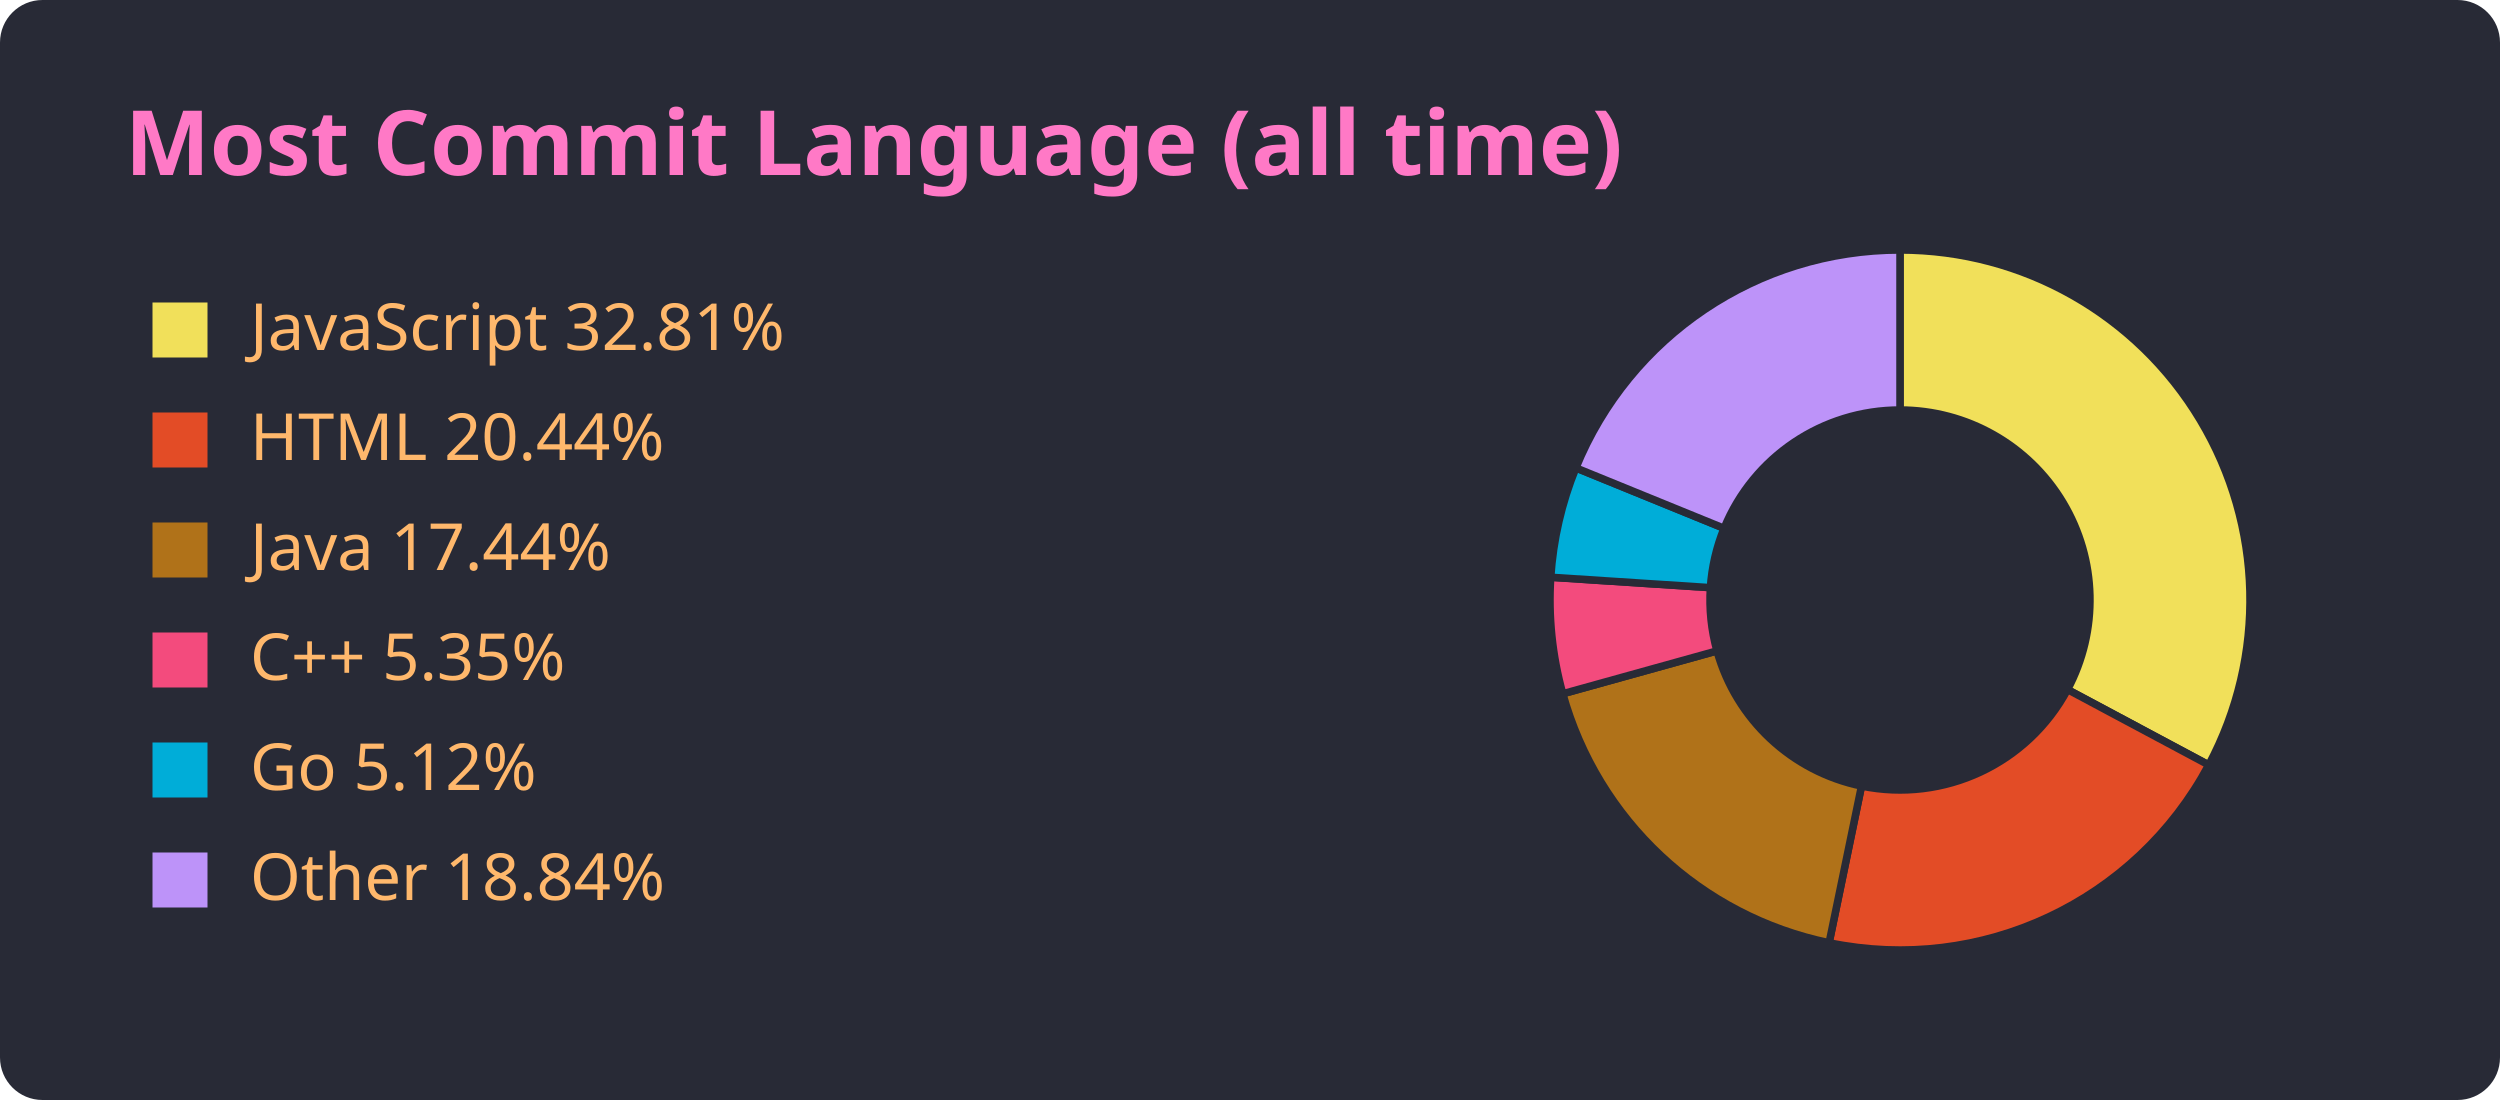
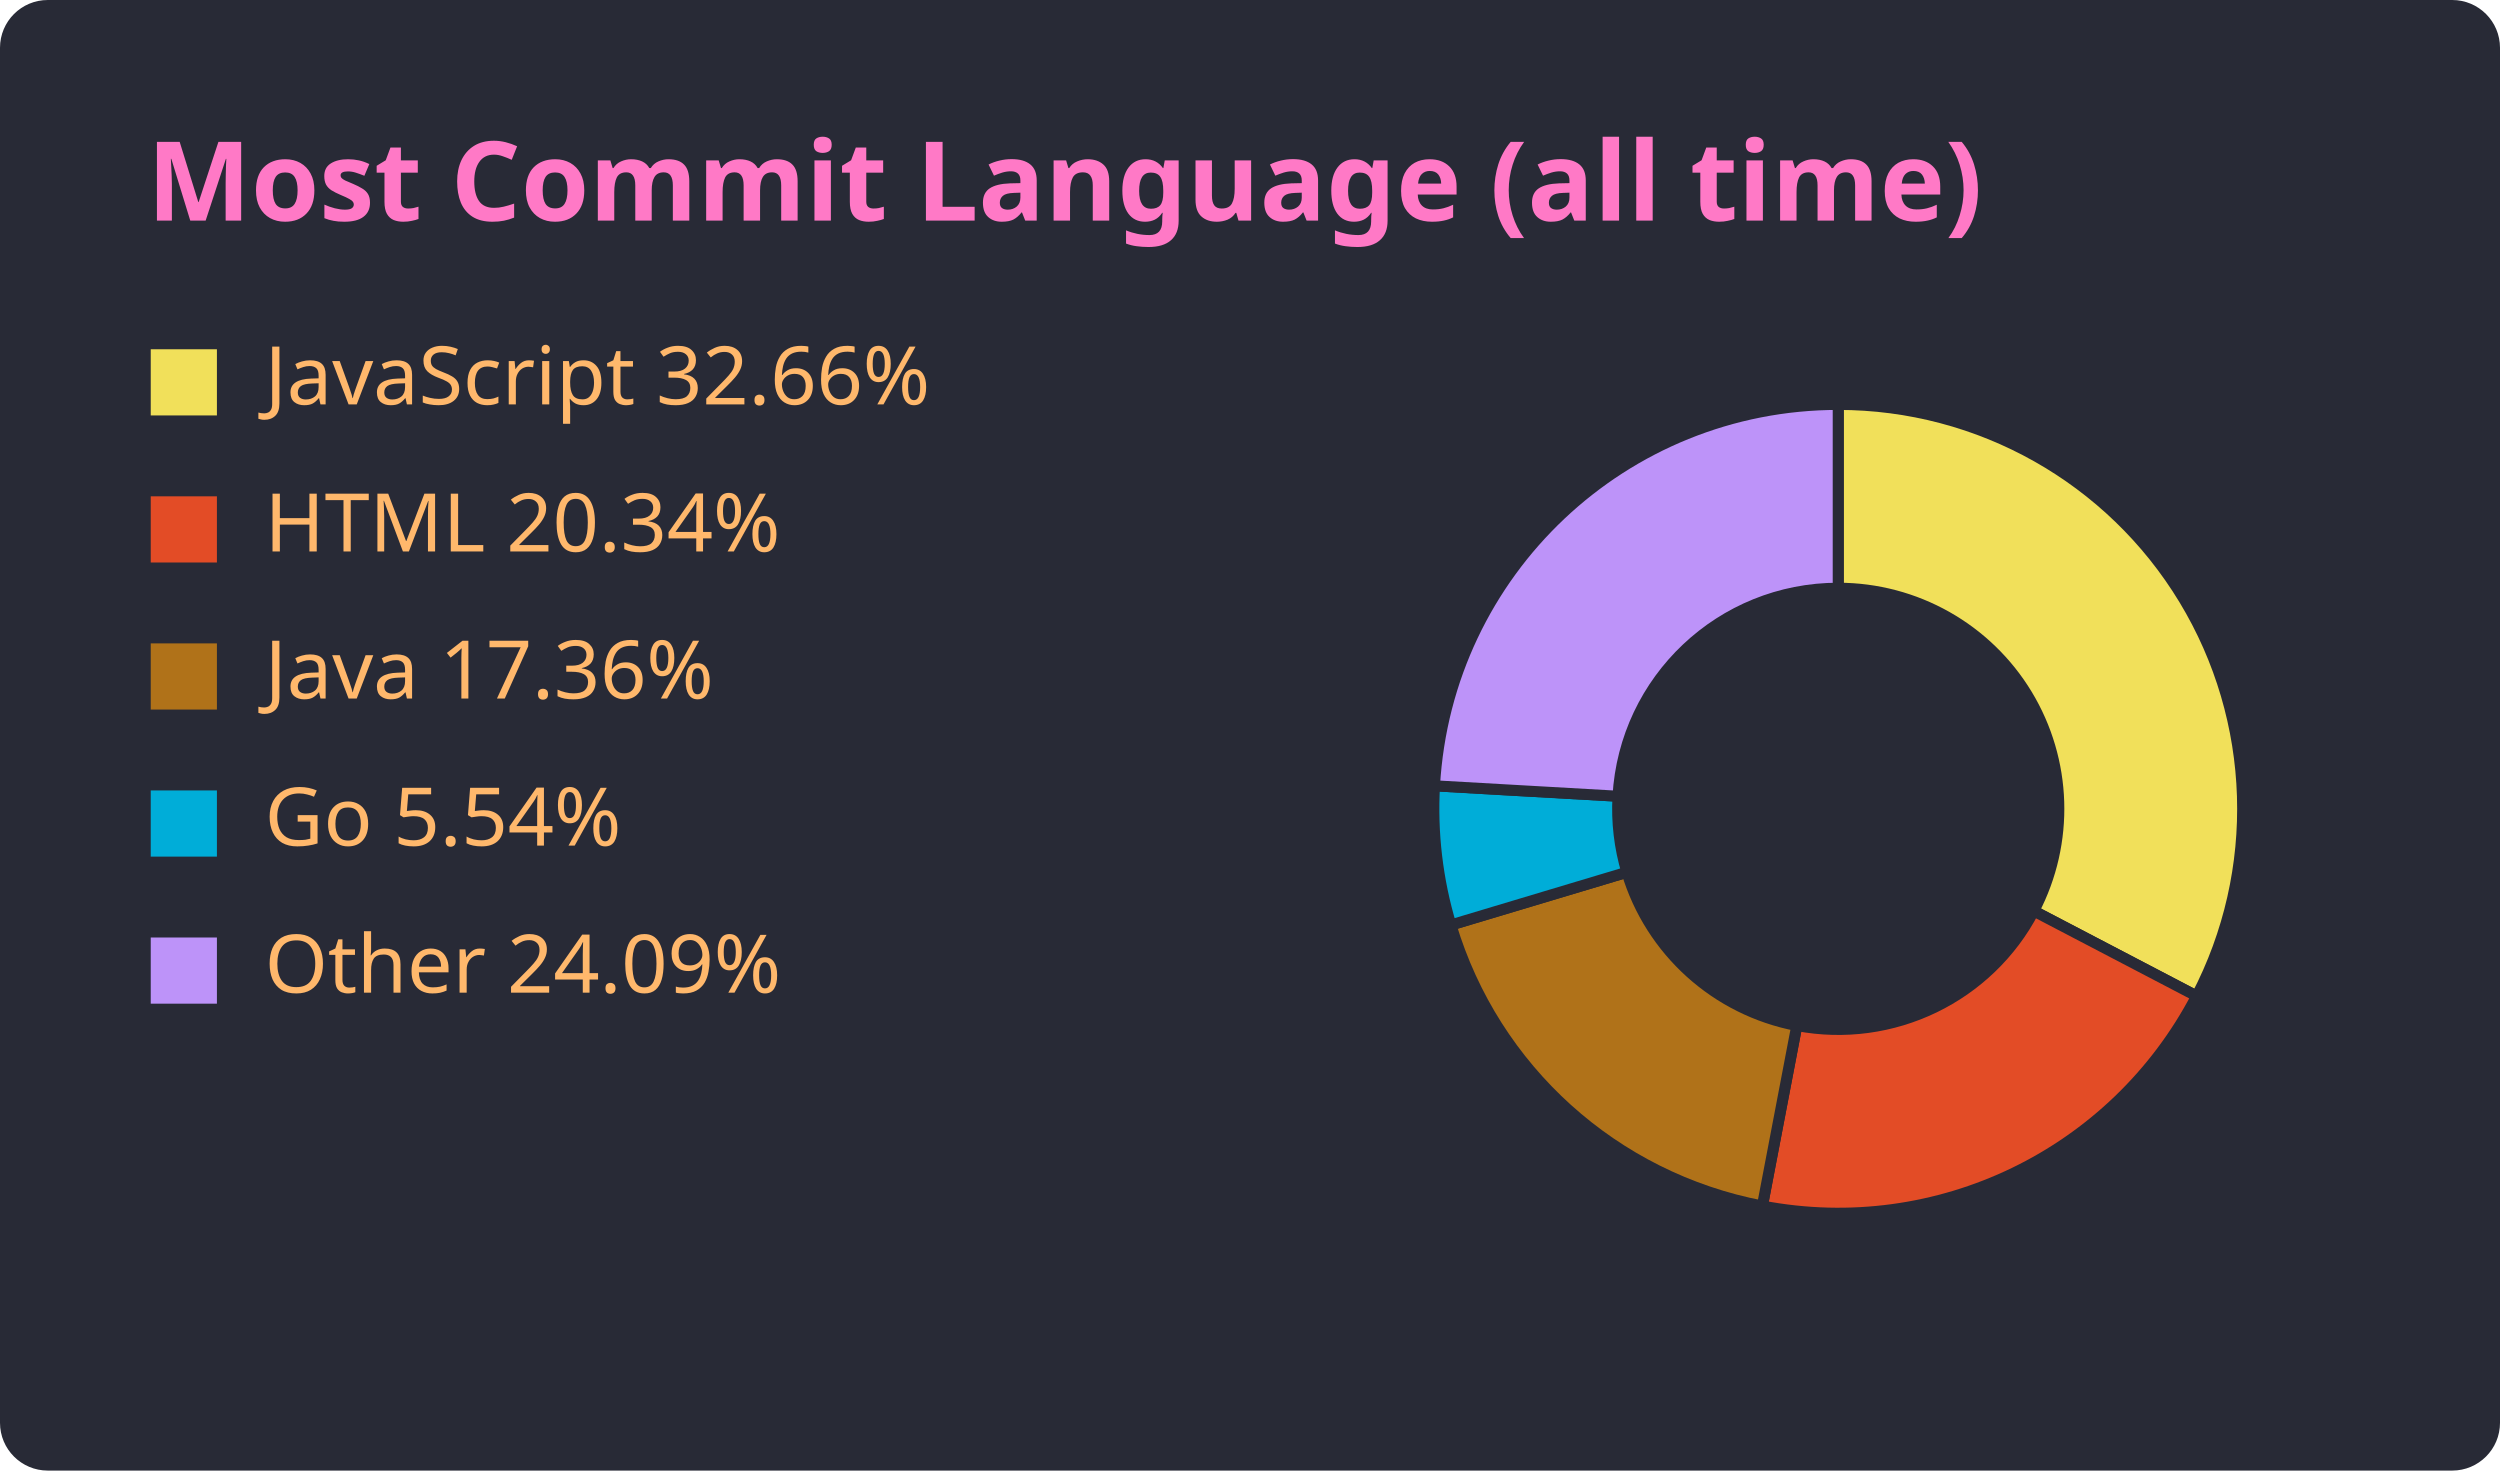
- <svg xmlns="http://www.w3.org/2000/svg" width="500" height="220" viewBox="0 0 500 220" font-family="'Segoe UI', Ubuntu, Sans-Serif">
-   <rect x="0.5" y="0.5" width="499" height="219" rx="8" fill="#282a36" stroke="#282a36" stroke-opacity="1.00" />
-   <text x="25" y="35" font-size="18" font-weight="600" fill="#ff79c6">Most Commit Language (all time)</text>
-   <rect x="30" y="60" width="12" height="12" fill="#f1e05a" stroke="#282a36" stroke-width="1" />
-   <text x="50" y="70" font-size="13" fill="#ffb86c">JavaScript 32.81%</text>
-   <rect x="30" y="82" width="12" height="12" fill="#e34c26" stroke="#282a36" stroke-width="1" />
-   <text x="50" y="92" font-size="13" fill="#ffb86c">HTML 20.44%</text>
-   <rect x="30" y="104" width="12" height="12" fill="#b07219" stroke="#282a36" stroke-width="1" />
-   <text x="50" y="114" font-size="13" fill="#ffb86c">Java 17.44%</text>
-   <rect x="30" y="126" width="12" height="12" fill="#f34b7d" stroke="#282a36" stroke-width="1" />
-   <text x="50" y="136" font-size="13" fill="#ffb86c">C++ 5.35%</text>
-   <rect x="30" y="148" width="12" height="12" fill="#00ADD8" stroke="#282a36" stroke-width="1" />
-   <text x="50" y="158" font-size="13" fill="#ffb86c">Go 5.12%</text>
-   <rect x="30" y="170" width="12" height="12" fill="#bd93f9" stroke="#282a36" stroke-width="1" />
-   <text x="50" y="180" font-size="13" fill="#ffb86c">Other 18.84%</text>
-   <path d="M380.00,50.00 A70.00,70.00 0 0 1 441.74,152.99 L413.51,137.91 A38.00,38.00 0 0 0 380.00,82.00 Z" fill="#f1e05a" stroke="#282a36" stroke-width="1.5" />
-   <path d="M441.74,152.99 A70.00,70.00 0 0 1 365.82,188.55 L372.30,157.21 A38.00,38.00 0 0 0 413.51,137.91 Z" fill="#e34c26" stroke="#282a36" stroke-width="1.5" />
-   <path d="M365.82,188.55 A70.00,70.00 0 0 1 312.56,138.75 L343.39,130.18 A38.00,38.00 0 0 0 372.30,157.21 Z" fill="#b07219" stroke="#282a36" stroke-width="1.5" />
-   <path d="M312.56,138.75 A70.00,70.00 0 0 1 310.15,115.45 L342.08,117.53 A38.00,38.00 0 0 0 343.39,130.18 Z" fill="#f34b7d" stroke="#282a36" stroke-width="1.5" />
-   <path d="M310.15,115.45 A70.00,70.00 0 0 1 315.18,93.58 L344.81,105.66 A38.00,38.00 0 0 0 342.08,117.53 Z" fill="#00ADD8" stroke="#282a36" stroke-width="1.5" />
-   <path d="M315.18,93.58 A70.00,70.00 0 0 1 380.00,50.00 L380.00,82.00 A38.00,38.00 0 0 0 344.81,105.66 Z" fill="#bd93f9" stroke="#282a36" stroke-width="1.5" />
+ <svg xmlns="http://www.w3.org/2000/svg" width="340" height="200" viewBox="0 0 340 200" font-family="'Segoe UI', Ubuntu, Sans-Serif">
+   <rect x="0.5" y="0.5" width="339" height="199" rx="6" fill="#282a36" stroke="#282a36" stroke-opacity="1.00" />
+   <text x="20" y="30" font-size="15" font-weight="600" fill="#ff79c6">Most Commit Language (all time)</text>
+   <rect x="20" y="47" width="10" height="10" fill="#f1e05a" stroke="#282a36" stroke-width="1" />
+   <text x="36" y="55" font-size="11" fill="#ffb86c">JavaScript 32.66%</text>
+   <rect x="20" y="67" width="10" height="10" fill="#e34c26" stroke="#282a36" stroke-width="1" />
+   <text x="36" y="75" font-size="11" fill="#ffb86c">HTML 20.34%</text>
+   <rect x="20" y="87" width="10" height="10" fill="#b07219" stroke="#282a36" stroke-width="1" />
+   <text x="36" y="95" font-size="11" fill="#ffb86c">Java 17.36%</text>
+   <rect x="20" y="107" width="10" height="10" fill="#00ADD8" stroke="#282a36" stroke-width="1" />
+   <text x="36" y="115" font-size="11" fill="#ffb86c">Go 5.54%</text>
+   <rect x="20" y="127" width="10" height="10" fill="#bd93f9" stroke="#282a36" stroke-width="1" />
+   <text x="36" y="135" font-size="11" fill="#ffb86c">Other 24.09%</text>
+   <path d="M250.00,55.00 A55.00,55.00 0 0 1 298.75,135.47 L276.59,123.89 A30.00,30.00 0 0 0 250.00,80.00 Z" fill="#f1e05a" stroke="#282a36" stroke-width="1.5" />
+   <path d="M298.75,135.47 A55.00,55.00 0 0 1 239.68,164.02 L244.37,139.47 A30.00,30.00 0 0 0 276.59,123.89 Z" fill="#e34c26" stroke="#282a36" stroke-width="1.5" />
+   <path d="M239.68,164.02 A55.00,55.00 0 0 1 197.32,125.80 L221.26,118.62 A30.00,30.00 0 0 0 244.37,139.47 Z" fill="#b07219" stroke="#282a36" stroke-width="1.5" />
+   <path d="M197.32,125.80 A55.00,55.00 0 0 1 195.09,106.87 L220.05,108.29 A30.00,30.00 0 0 0 221.26,118.62 Z" fill="#00ADD8" stroke="#282a36" stroke-width="1.5" />
+   <path d="M195.09,106.87 A55.00,55.00 0 0 1 250.00,55.00 L250.00,80.00 A30.00,30.00 0 0 0 220.05,108.29 Z" fill="#bd93f9" stroke="#282a36" stroke-width="1.5" />
</svg>
